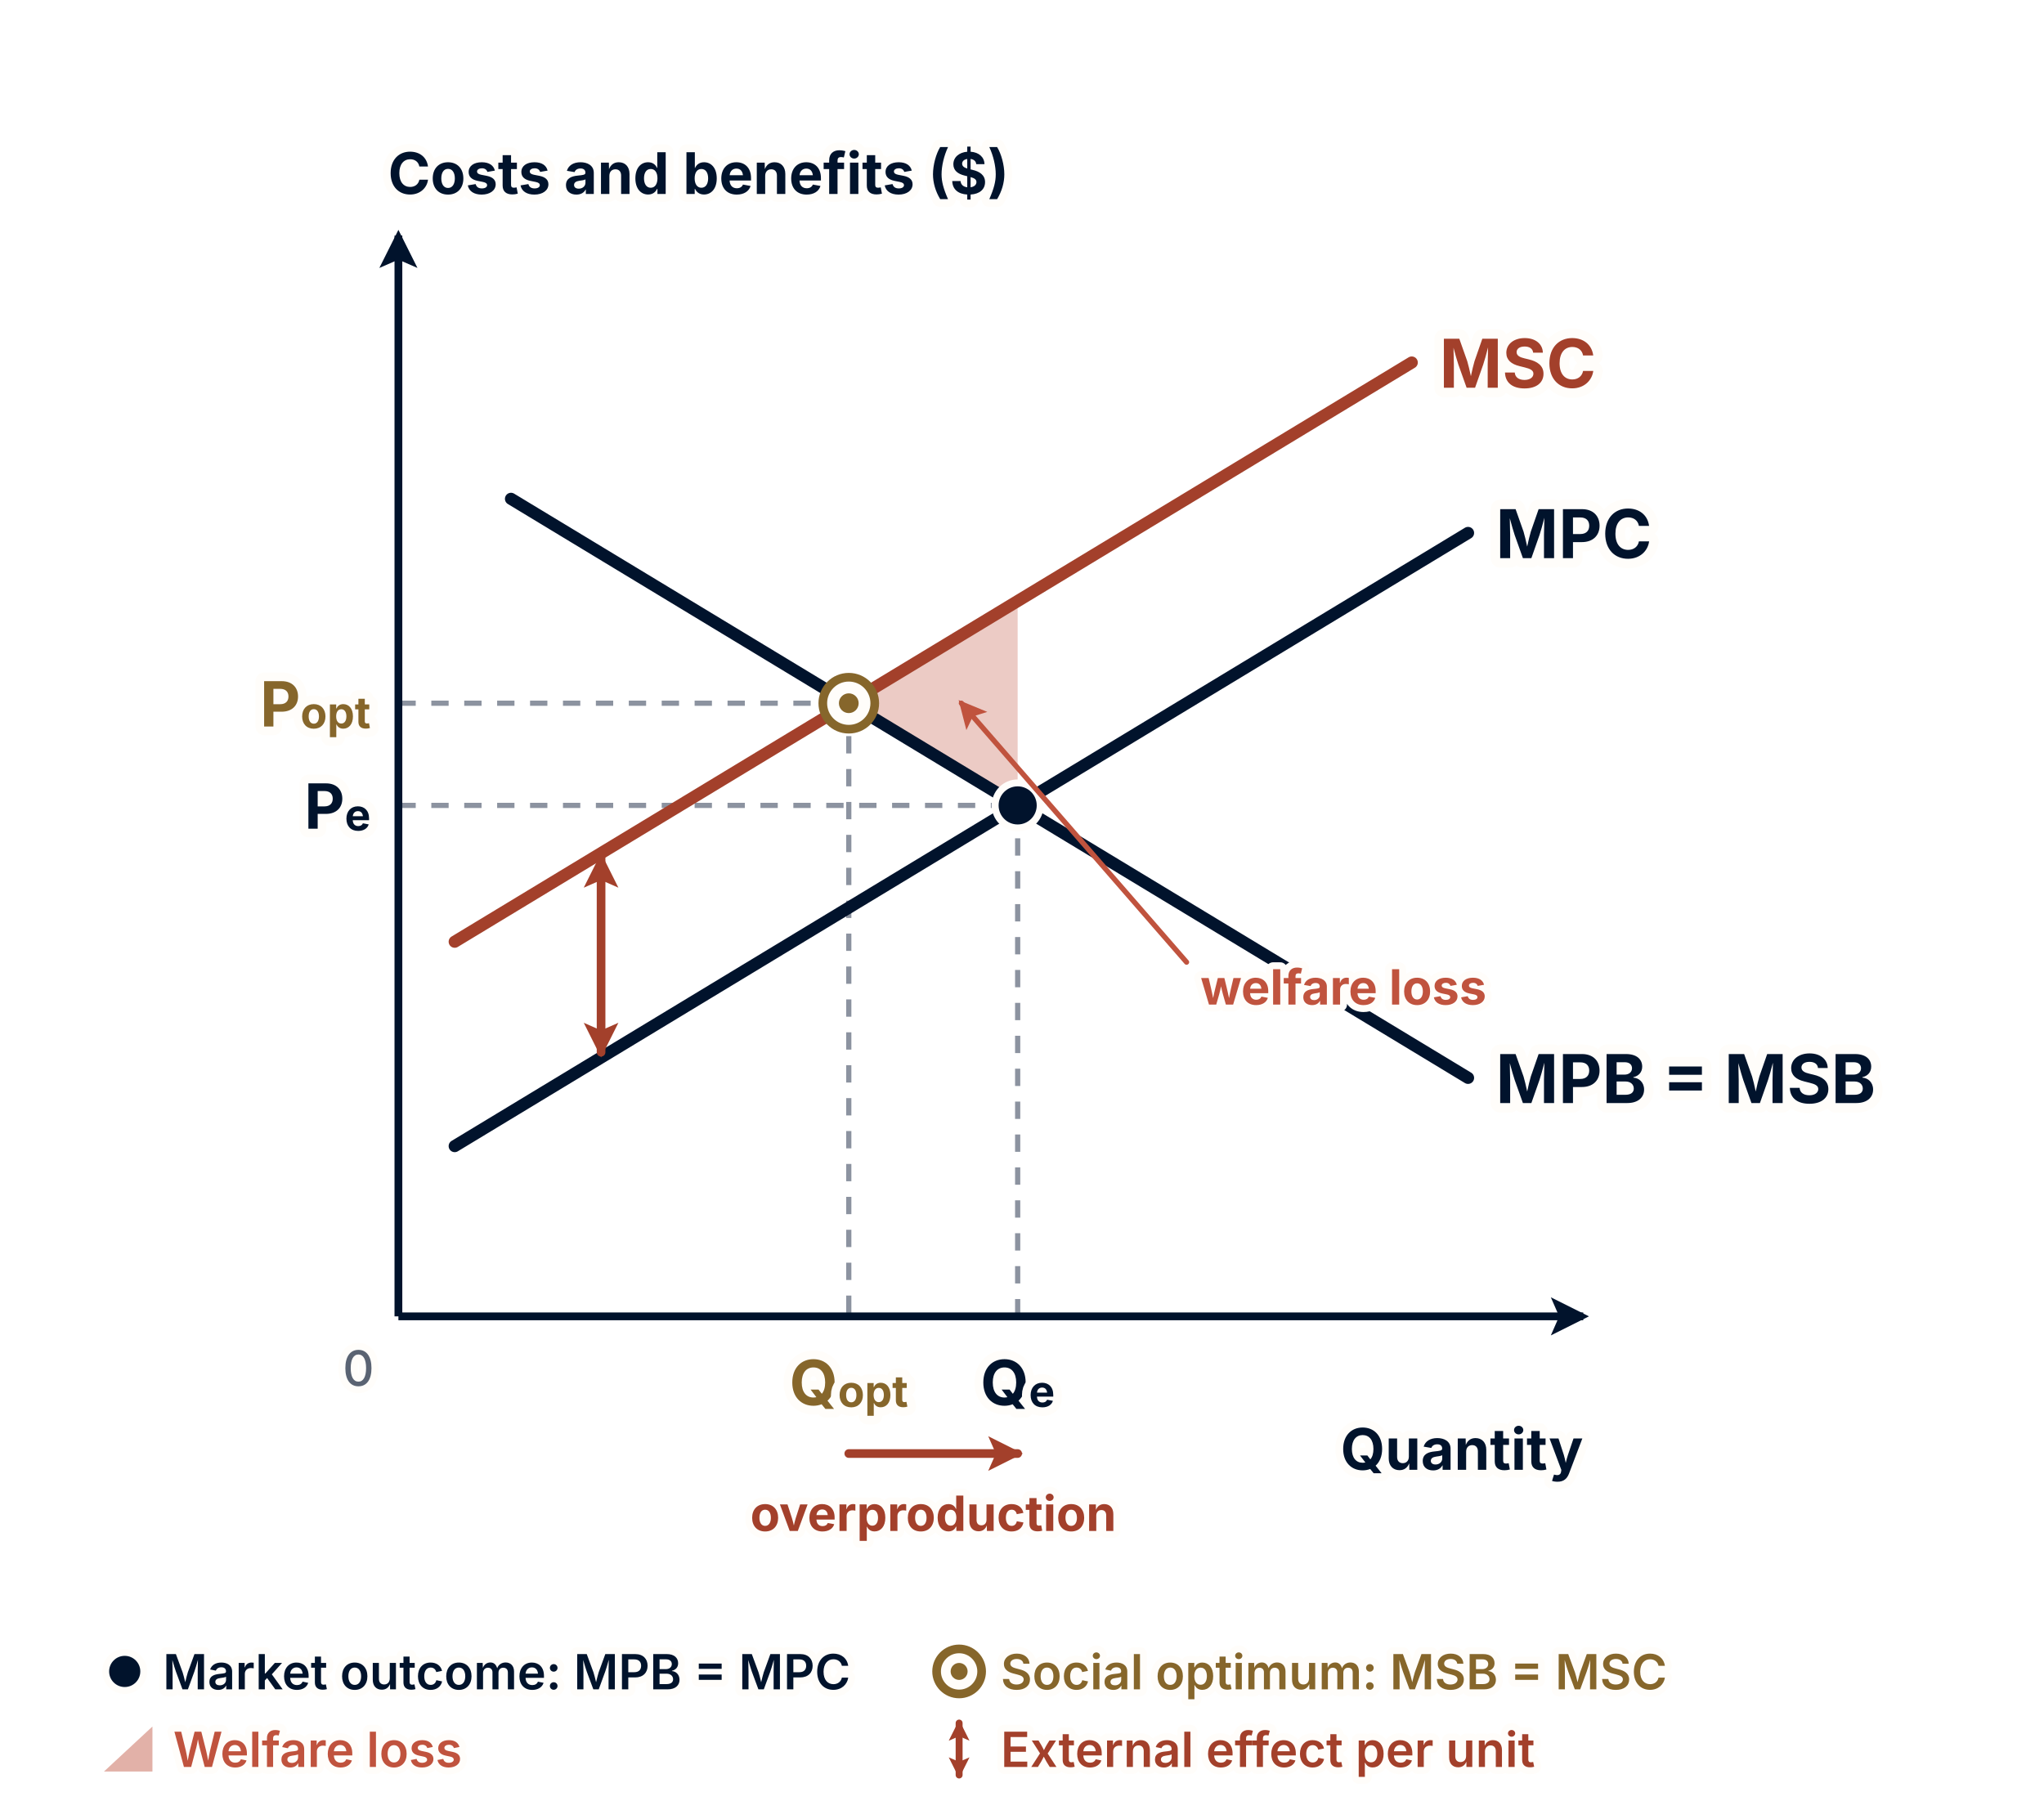
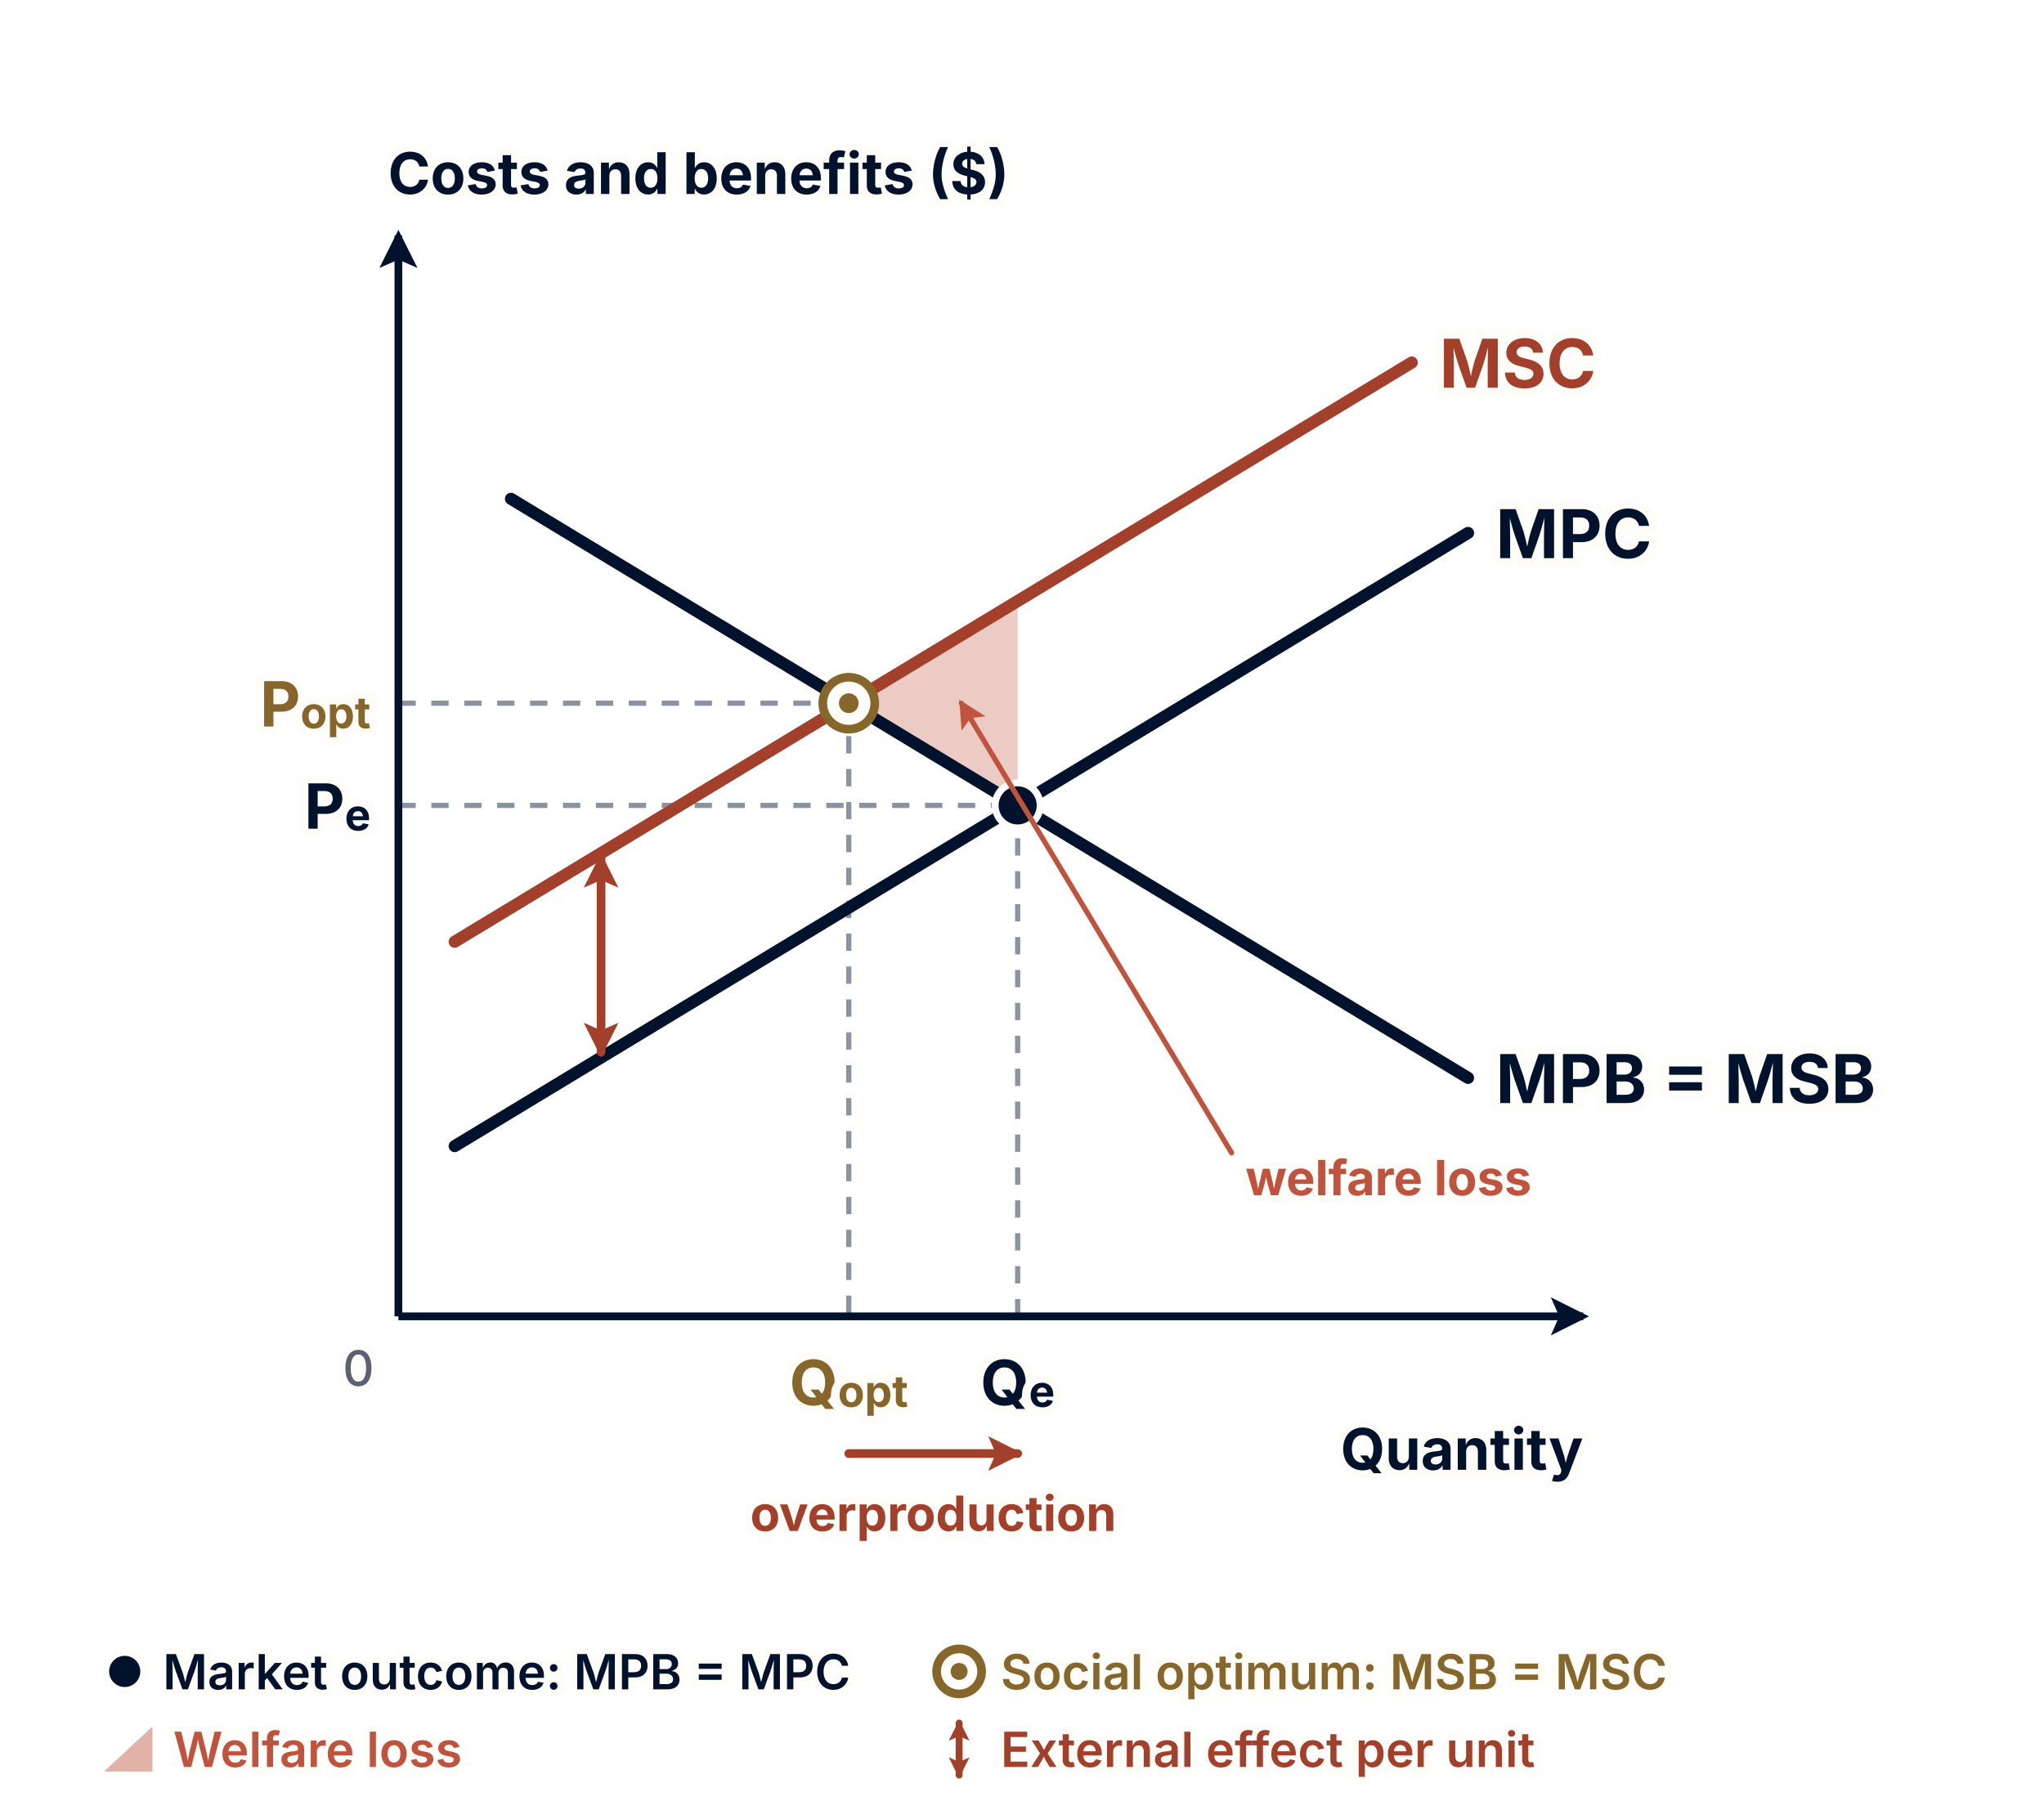
<svg xmlns="http://www.w3.org/2000/svg" width="1180" height="1050" viewBox="0 0 1180 1050">
  <defs>
    <marker id="m01132C22" viewBox="0 0 22 22" refX="18.7" refY="11.0" markerWidth="22" markerHeight="22" markerUnits="userSpaceOnUse" orient="auto-start-reverse">
      <path d="M0,0 L22,11.0 L0,22 L4.8,11.0 z" fill="#01132C" />
    </marker>
    <marker id="mA3402B20" viewBox="0 0 20 20" refX="17.0" refY="10.0" markerWidth="20" markerHeight="20" markerUnits="userSpaceOnUse" orient="auto-start-reverse">
      <path d="M0,0 L20,10.0 L0,20 L4.4,10.0 z" fill="#A3402B" />
    </marker>
    <marker id="mC0533E16" viewBox="0 0 16 16" refX="13.6" refY="8.0" markerWidth="16" markerHeight="16" markerUnits="userSpaceOnUse" orient="auto-start-reverse">
      <path d="M0,0 L16,8.0 L0,16 L3.5,8.0 z" fill="#C0533E" />
    </marker>
    <marker id="mA3402B12" viewBox="0 0 12.0 12.0" refX="10.2" refY="6.0" markerWidth="12.0" markerHeight="12.0" markerUnits="userSpaceOnUse" orient="auto-start-reverse">
      <path d="M0,0 L12.0,6.0 L0,12.0 L2.6,6.0 z" fill="#A3402B" />
    </marker>
  </defs>
  <polygon points="490.0,406.0 587.5,347.0 587.5,465.0" fill="#C0533E" fill-opacity="0.3" stroke="none" stroke-width="0" />
  <line x1="587.5" y1="465.0" x2="587.5" y2="760.0" stroke="#8C93A0" stroke-width="3" stroke-linecap="butt" stroke-dasharray="10 9" opacity="1" />
  <text x="587.5" y="797.8" font-family="Inter, 'Helvetica Neue', Arial, sans-serif" font-size="36.0" fill="#01132C" text-anchor="middle" font-weight="700" dominant-baseline="middle" paint-order="stroke" stroke="#FFFDFA" stroke-width="10" stroke-linejoin="round">Q<tspan baseline-shift="sub" font-size="70%">e</tspan>
  </text>
  <line x1="490.0" y1="406.0" x2="490.0" y2="760.0" stroke="#8C93A0" stroke-width="3" stroke-linecap="butt" stroke-dasharray="10 9" opacity="1" />
  <text x="490.0" y="797.8" font-family="Inter, 'Helvetica Neue', Arial, sans-serif" font-size="36.0" fill="#86662B" text-anchor="middle" font-weight="700" dominant-baseline="middle" paint-order="stroke" stroke="#FFFDFA" stroke-width="10" stroke-linejoin="round">Q<tspan baseline-shift="sub" font-size="70%">opt</tspan>
  </text>
  <line x1="230.0" y1="465.0" x2="587.5" y2="465.0" stroke="#8C93A0" stroke-width="3" stroke-linecap="butt" stroke-dasharray="10 9" opacity="1" />
  <text x="214.0" y="465.0" font-family="Inter, 'Helvetica Neue', Arial, sans-serif" font-size="36.0" fill="#01132C" text-anchor="end" font-weight="700" dominant-baseline="middle" paint-order="stroke" stroke="#FFFDFA" stroke-width="10" stroke-linejoin="round">P<tspan baseline-shift="sub" font-size="70%">e</tspan>
  </text>
  <line x1="230.0" y1="406.0" x2="490.0" y2="406.0" stroke="#8C93A0" stroke-width="3" stroke-linecap="butt" stroke-dasharray="10 9" opacity="1" />
  <text x="214.0" y="406.0" font-family="Inter, 'Helvetica Neue', Arial, sans-serif" font-size="36.0" fill="#86662B" text-anchor="end" font-weight="700" dominant-baseline="middle" paint-order="stroke" stroke="#FFFDFA" stroke-width="10" stroke-linejoin="round">P<tspan baseline-shift="sub" font-size="70%">opt</tspan>
  </text>
  <line x1="262.5" y1="661.7" x2="847.5" y2="307.7" stroke="#01132C" stroke-width="7.0" stroke-linecap="round" opacity="1" />
  <line x1="262.5" y1="543.7" x2="815.0" y2="209.3" stroke="#A3402B" stroke-width="7.0" stroke-linecap="round" opacity="1" />
  <line x1="295.0" y1="288.0" x2="847.5" y2="622.3" stroke="#01132C" stroke-width="7.0" stroke-linecap="round" opacity="1" />
  <text x="863.5" y="307.7" font-family="Inter, 'Helvetica Neue', Arial, sans-serif" font-size="38.88" fill="#01132C" text-anchor="start" font-weight="700" dominant-baseline="middle" paint-order="stroke" stroke="#FFFDFA" stroke-width="11" stroke-linejoin="round">MPC</text>
  <text x="831.0" y="209.3" font-family="Inter, 'Helvetica Neue', Arial, sans-serif" font-size="38.88" fill="#A3402B" text-anchor="start" font-weight="700" dominant-baseline="middle" paint-order="stroke" stroke="#FFFDFA" stroke-width="11" stroke-linejoin="round">MSC</text>
  <text x="863.5" y="622.3" font-family="Inter, 'Helvetica Neue', Arial, sans-serif" font-size="38.88" fill="#01132C" text-anchor="start" font-weight="700" dominant-baseline="middle" paint-order="stroke" stroke="#FFFDFA" stroke-width="11" stroke-linejoin="round">MPB = MSB</text>
  <line x1="230.0" y1="760.0" x2="230.0" y2="136.0" stroke="#01132C" stroke-width="4.5" stroke-linecap="butt" marker-end="url(#m01132C22)" opacity="1" />
  <line x1="230.0" y1="760.0" x2="914.0" y2="760.0" stroke="#01132C" stroke-width="4.5" stroke-linecap="butt" marker-end="url(#m01132C22)" opacity="1" />
  <text x="216.0" y="789.8" font-family="Inter, 'Helvetica Neue', Arial, sans-serif" font-size="28.152" fill="#5A6372" text-anchor="end" font-weight="500" dominant-baseline="middle" paint-order="stroke" stroke="#FFFDFA" stroke-width="8" stroke-linejoin="round">0</text>
  <text x="224.0" y="99.6" font-family="Inter, 'Helvetica Neue', Arial, sans-serif" font-size="33.12" fill="#01132C" text-anchor="start" font-weight="700" dominant-baseline="middle" paint-order="stroke" stroke="#FFFDFA" stroke-width="9" stroke-linejoin="round">Costs and benefits ($)</text>
  <text x="914.0" y="836.2" font-family="Inter, 'Helvetica Neue', Arial, sans-serif" font-size="33.12" fill="#01132C" text-anchor="end" font-weight="700" dominant-baseline="middle" paint-order="stroke" stroke="#FFFDFA" stroke-width="9" stroke-linejoin="round">Quantity</text>
  <line x1="347.0" y1="607.5" x2="347.0" y2="495.5" stroke="#A3402B" stroke-width="5.0" stroke-linecap="round" marker-end="url(#mA3402B20)" marker-start="url(#mA3402B20)" opacity="1" />
  <circle cx="587.5" cy="465.0" r="13.0" fill="#01132C" stroke="#FFFDFA" stroke-width="4" />
  <circle cx="490.0" cy="406.0" r="15.0" fill="#FFFDFA" stroke="#86662B" stroke-width="5" />
  <circle cx="490.0" cy="406.0" r="5.7" fill="#86662B" />
  <line x1="490.0" y1="839.2" x2="587.5" y2="839.2" stroke="#A3402B" stroke-width="5.0" stroke-linecap="round" marker-end="url(#mA3402B20)" opacity="1" />
  <text x="538.8" y="873.4" font-family="Inter, 'Helvetica Neue', Arial, sans-serif" font-size="28.08" fill="#A3402B" text-anchor="middle" font-weight="700" dominant-baseline="middle" paint-order="stroke" stroke="#FFFDFA" stroke-width="8" stroke-linejoin="round">overproduction</text>
-   <line x1="685.0" y1="555.5" x2="555.0" y2="406.0" stroke="#C0533E" stroke-width="3.0" stroke-linecap="round" marker-end="url(#mC0533E16)" opacity="1" />
-   <text x="693.0" y="569.5" font-family="Inter, 'Helvetica Neue', Arial, sans-serif" font-size="28.08" fill="#C0533E" text-anchor="start" font-weight="700" dominant-baseline="middle" paint-order="stroke" stroke="#FFFDFA" stroke-width="8" stroke-linejoin="round">welfare loss</text>
+   <line x1="711.0" y1="665.6" x2="555.0" y2="406.0" stroke="#C0533E" stroke-width="3.0" stroke-linecap="round" marker-end="url(#mC0533E16)" opacity="1" />
+   <text x="719.0" y="679.6" font-family="Inter, 'Helvetica Neue', Arial, sans-serif" font-size="28.08" fill="#C0533E" text-anchor="start" font-weight="700" dominant-baseline="middle" paint-order="stroke" stroke="#FFFDFA" stroke-width="8" stroke-linejoin="round">welfare loss</text>
  <circle cx="72.0" cy="965.0" r="11.0" fill="#01132C" stroke="#FFFDFA" stroke-width="4" />
  <text x="94.0" y="965.0" font-family="Inter, 'Helvetica Neue', Arial, sans-serif" font-size="28.0" fill="#01132C" text-anchor="start" font-weight="600" dominant-baseline="middle" paint-order="stroke" stroke="#FFFDFA" stroke-width="8" stroke-linejoin="round">Market outcome: MPB = MPC</text>
  <circle cx="553.7" cy="965.0" r="13.0" fill="#FFFDFA" stroke="#86662B" stroke-width="5" />
  <circle cx="553.7" cy="965.0" r="4.9" fill="#86662B" />
  <text x="577.7" y="965.0" font-family="Inter, 'Helvetica Neue', Arial, sans-serif" font-size="28.0" fill="#86662B" text-anchor="start" font-weight="600" dominant-baseline="middle" paint-order="stroke" stroke="#FFFDFA" stroke-width="8" stroke-linejoin="round">Social optimum: MSB = MSC</text>
  <polygon points="60.0,1022.8 88.0,1022.8 88.0,996.8" fill="#C0533E" fill-opacity="0.45" stroke="none" stroke-width="0" />
  <text x="100.0" y="1009.8" font-family="Inter, 'Helvetica Neue', Arial, sans-serif" font-size="28.0" fill="#C0533E" text-anchor="start" font-weight="600" dominant-baseline="middle" paint-order="stroke" stroke="#FFFDFA" stroke-width="8" stroke-linejoin="round">Welfare loss</text>
  <line x1="553.7" y1="994.8" x2="553.7" y2="1024.8" stroke="#A3402B" stroke-width="4.0" stroke-linecap="round" marker-end="url(#mA3402B12)" marker-start="url(#mA3402B12)" opacity="1" />
  <text x="577.7" y="1009.8" font-family="Inter, 'Helvetica Neue', Arial, sans-serif" font-size="28.0" fill="#A3402B" text-anchor="start" font-weight="600" dominant-baseline="middle" paint-order="stroke" stroke="#FFFDFA" stroke-width="8" stroke-linejoin="round">External effect per unit</text>
</svg>
